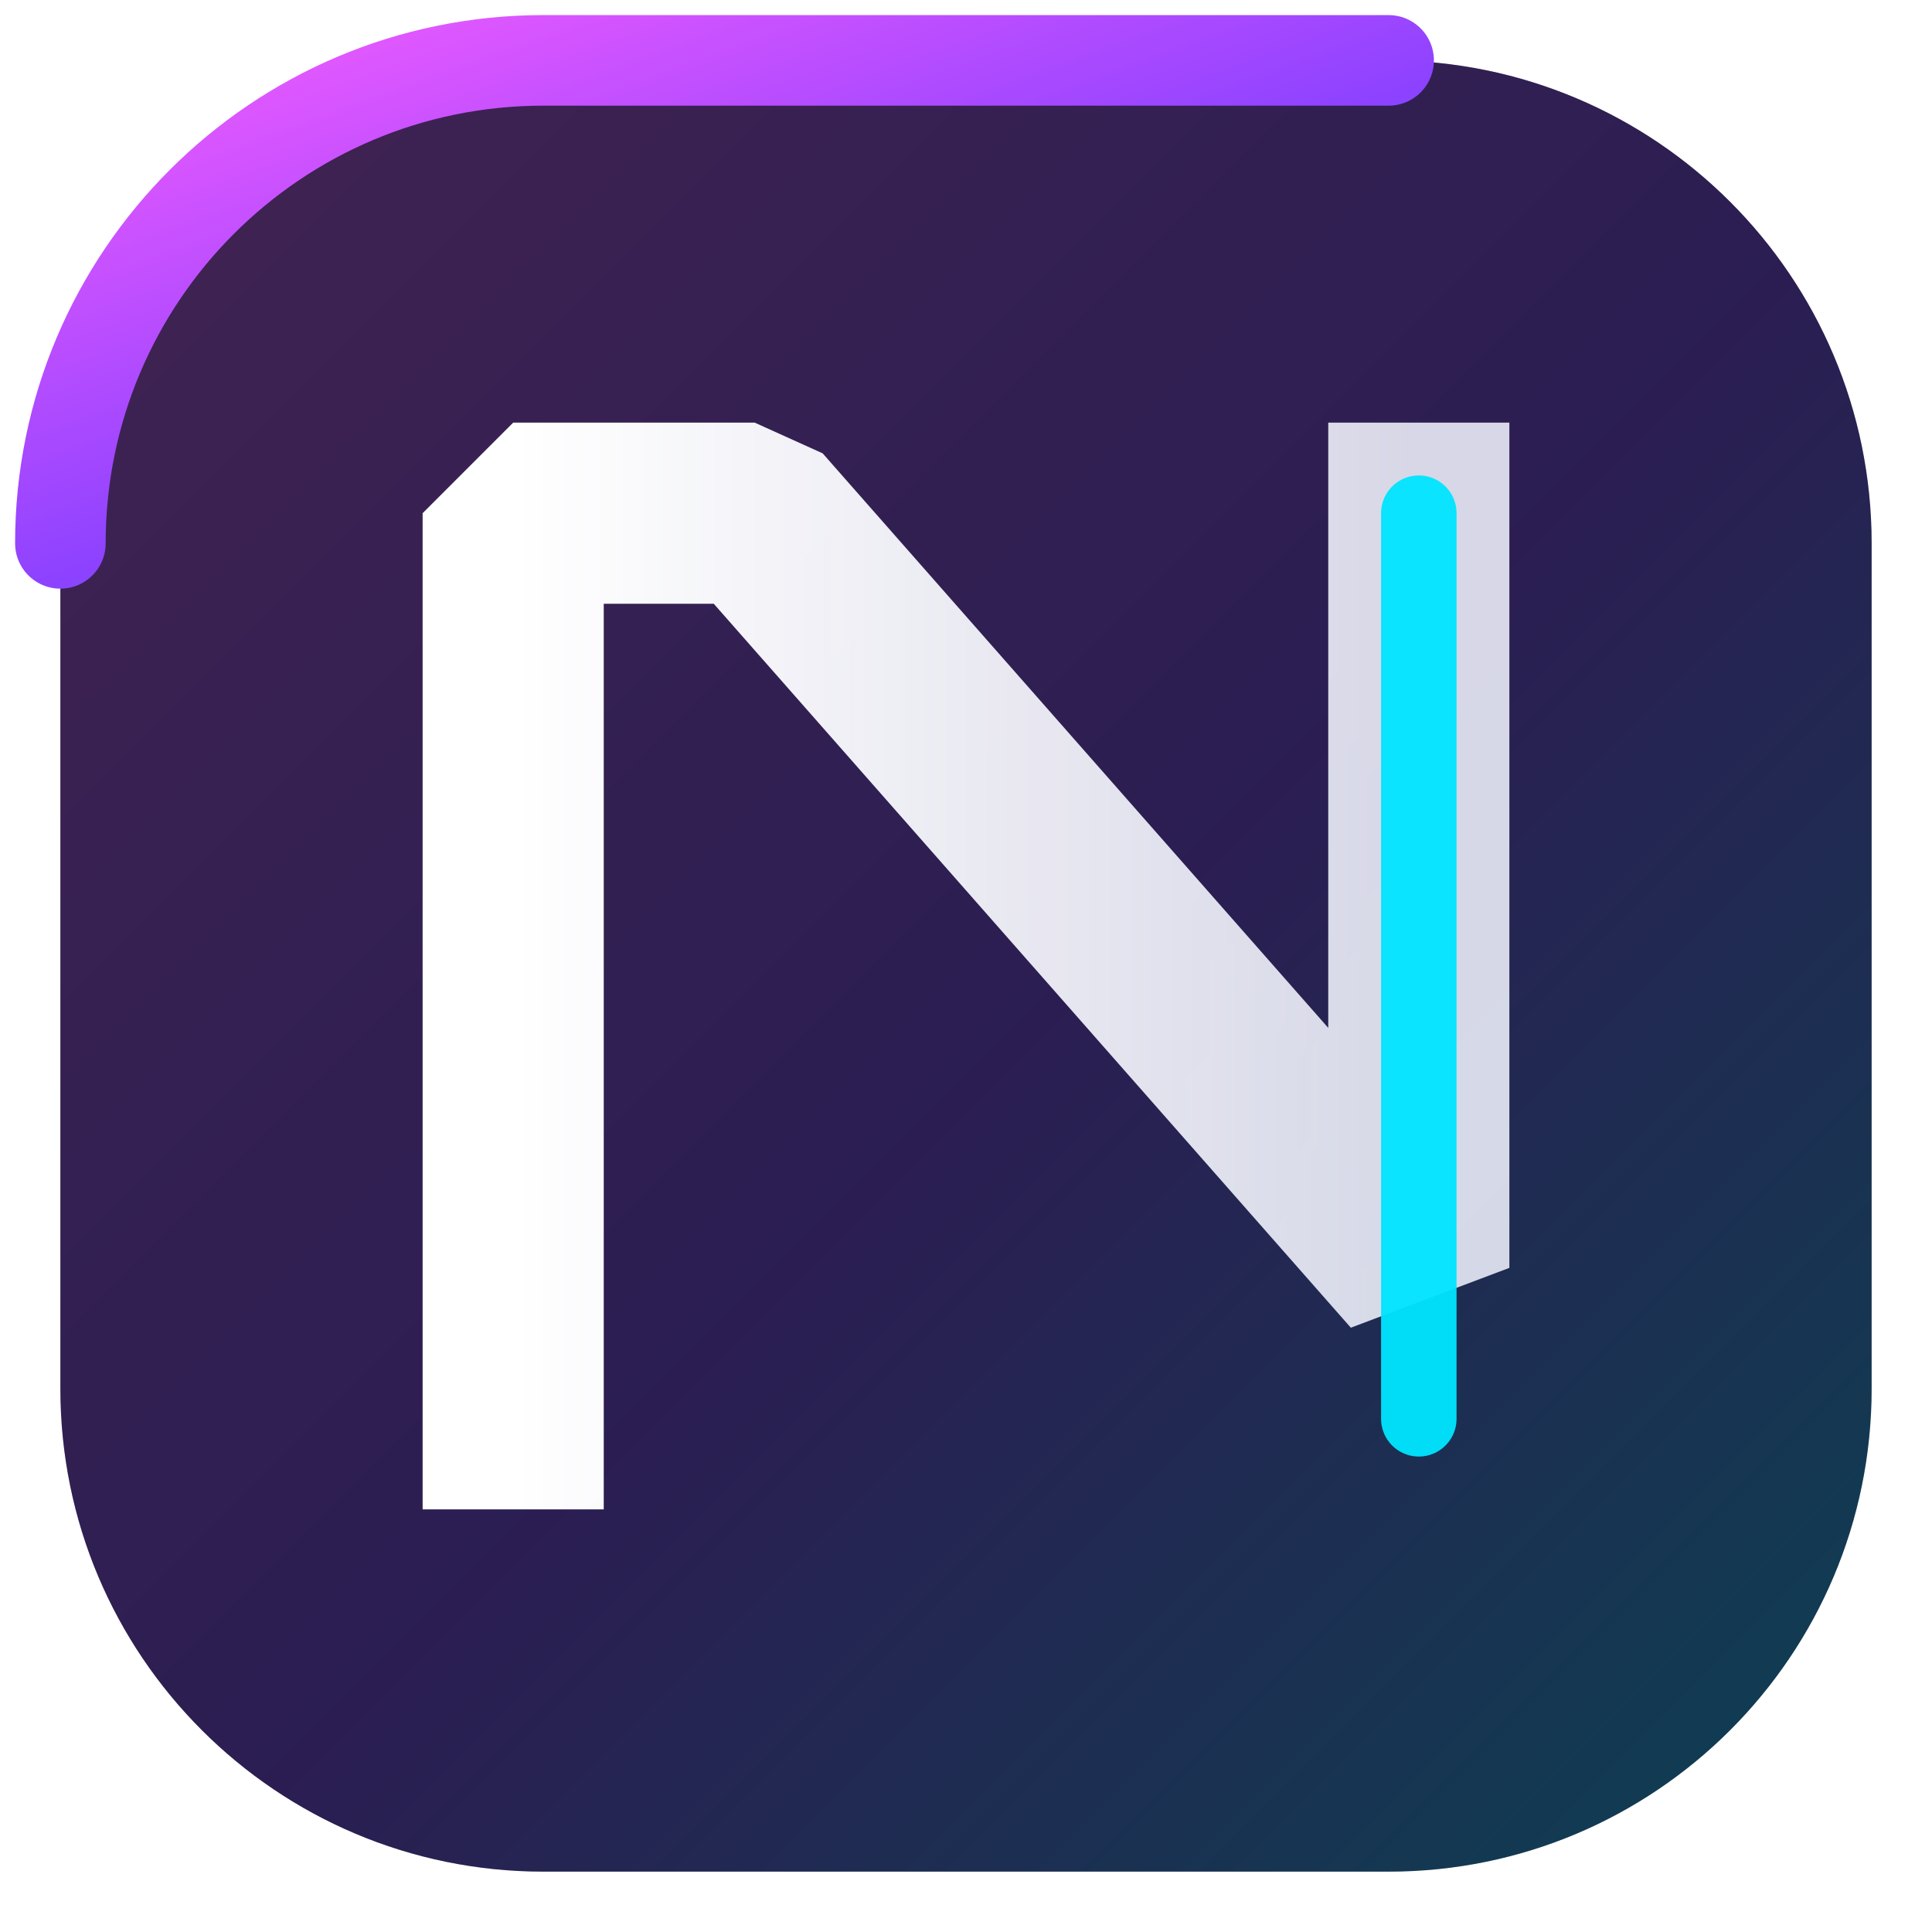
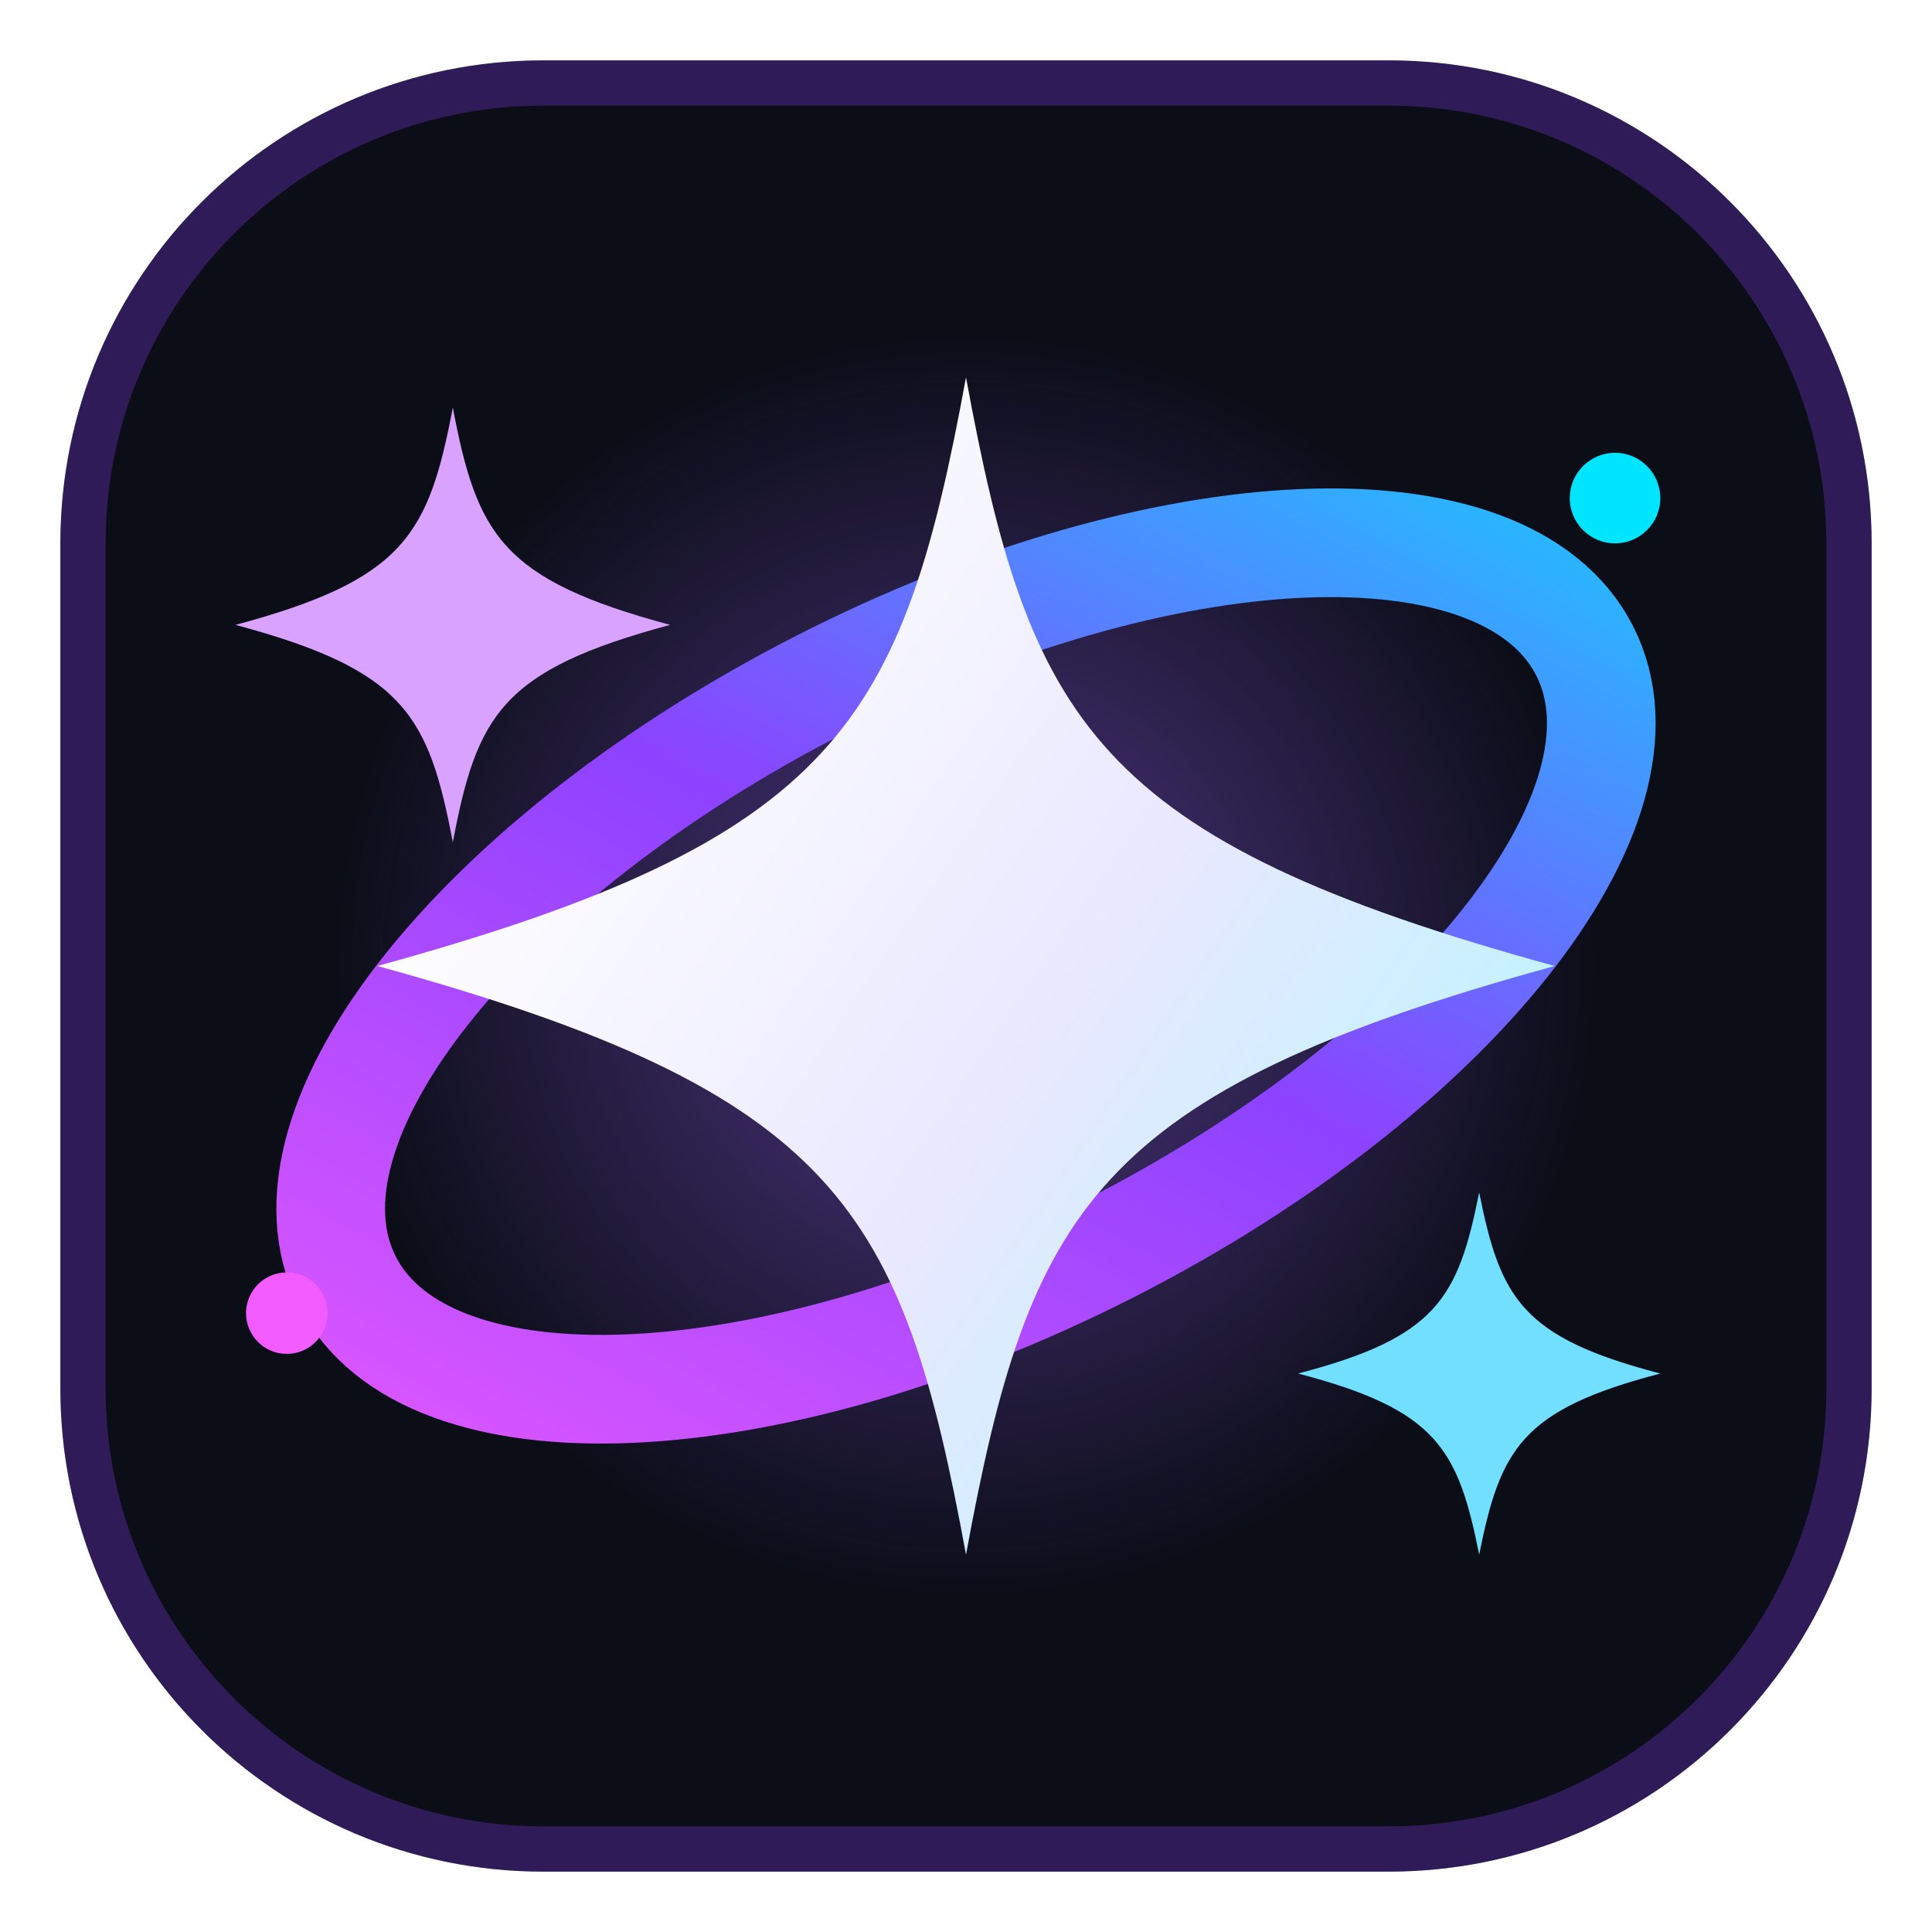
<svg xmlns="http://www.w3.org/2000/svg" viewBox="0 0 64 64">
  <defs>
-     <linearGradient id="brand" x1="0" y1="0" x2="1" y2="1">
+     <linearGradient id="orbit" x1="7" y1="49" x2="57" y2="15" gradientUnits="userSpaceOnUse">
      <stop offset="0" stop-color="#F25CFF" />
-       <stop offset=".54" stop-color="#8C42FF" />
+       <stop offset=".52" stop-color="#8C42FF" />
      <stop offset="1" stop-color="#00E5FF" />
    </linearGradient>
-     <linearGradient id="mark" x1="0" y1="0" x2="1" y2="0">
-       <stop offset="0" stop-color="#fff" />
-       <stop offset="1" stop-color="#f3f5ff" stop-opacity=".86" />
+     <linearGradient id="star" x1="18" y1="22" x2="49" y2="43" gradientUnits="userSpaceOnUse">
+       <stop offset="0" stop-color="#FFFFFF" />
+       <stop offset=".55" stop-color="#E9E8FF" />
+       <stop offset="1" stop-color="#B9F5FF" />
    </linearGradient>
+     <radialGradient id="aura">
+       <stop offset="0" stop-color="#9B65FF" stop-opacity=".48" />
+       <stop offset="1" stop-color="#9B65FF" stop-opacity="0" />
+     </radialGradient>
  </defs>
-   <rect x="2" y="2" width="60" height="60" rx="16" fill="#101321" />
-   <rect x="2" y="2" width="60" height="60" rx="16" fill="url(#brand)" opacity=".22" />
-   <path d="M2 18V18A16 16 0 0 1 18 2H46" fill="none" stroke="url(#brand)" stroke-width="3" stroke-linecap="round" />
-   <path d="M17 47V17h8l22 25V17h-8v12L25 17h-8v30h8V35l14 12h8V35h-8v-1L25 17" fill="none" />
-   <path d="M17 47V17h8l22 25V17" fill="none" stroke="url(#mark)" stroke-width="6" stroke-linecap="square" stroke-linejoin="bevel" />
-   <path d="M47 17v30" fill="none" stroke="#00E5FF" stroke-width="2.5" stroke-linecap="round" opacity=".95" />
+   <rect x="2" y="2" width="60" height="60" rx="16" fill="#0B0D17" />
+   <rect x="2.75" y="2.75" width="58.5" height="58.5" rx="15.25" fill="none" stroke="#8C42FF" stroke-opacity=".28" stroke-width="1.5" />
+   <circle cx="32" cy="32" r="21" fill="url(#aura)" />
+   <ellipse cx="32" cy="32" rx="23" ry="10.5" transform="rotate(-27 32 32)" fill="none" stroke="url(#orbit)" stroke-width="3.6" stroke-linecap="round" />
+   <path d="M32 12.5c2.1 11.4 4.2 15.3 19.5 19.5C36.2 36.2 34.1 40.1 32 51.5 29.9 40.1 27.8 36.2 12.5 32 27.8 27.8 29.9 23.9 32 12.5Z" fill="url(#star)" />
+   <path d="M15 13.5c.8 4.2 1.6 5.7 7.2 7.2-5.6 1.5-6.4 3-7.2 7.2-.8-4.2-1.6-5.7-7.2-7.2 5.6-1.5 6.4-3 7.2-7.2Z" fill="#D9A2FF" />
+   <path d="M49 39.5c.7 3.5 1.4 4.8 6 6-4.6 1.2-5.3 2.5-6 6-.7-3.5-1.4-4.8-6-6 4.6-1.2 5.3-2.5 6-6Z" fill="#73DFFF" />
+   <circle cx="53.5" cy="16.5" r="1.5" fill="#00E5FF" />
+   <circle cx="9.5" cy="43.5" r="1.35" fill="#F25CFF" />
</svg>
